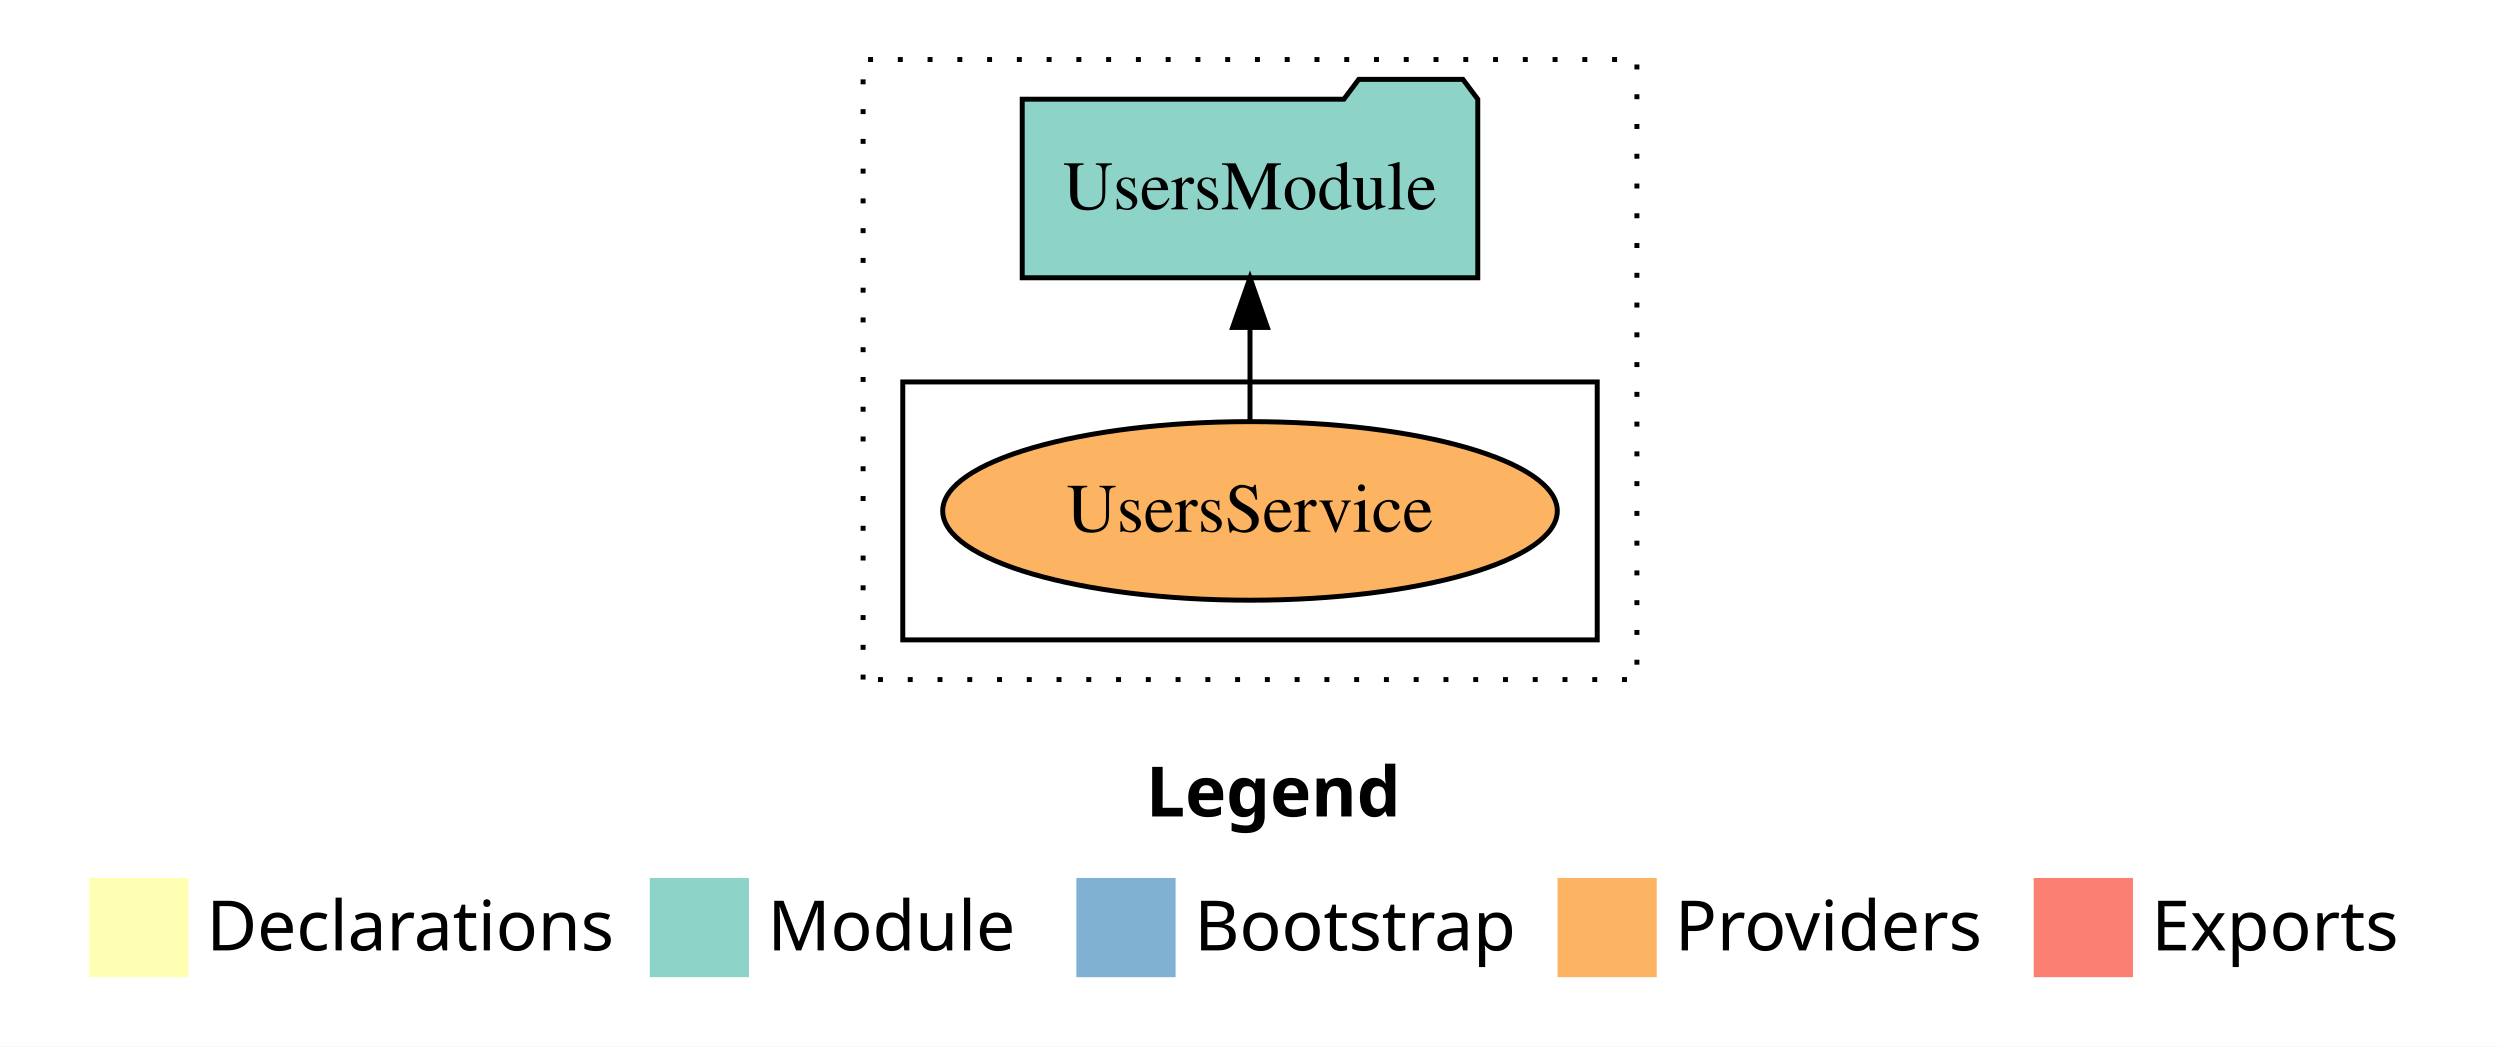
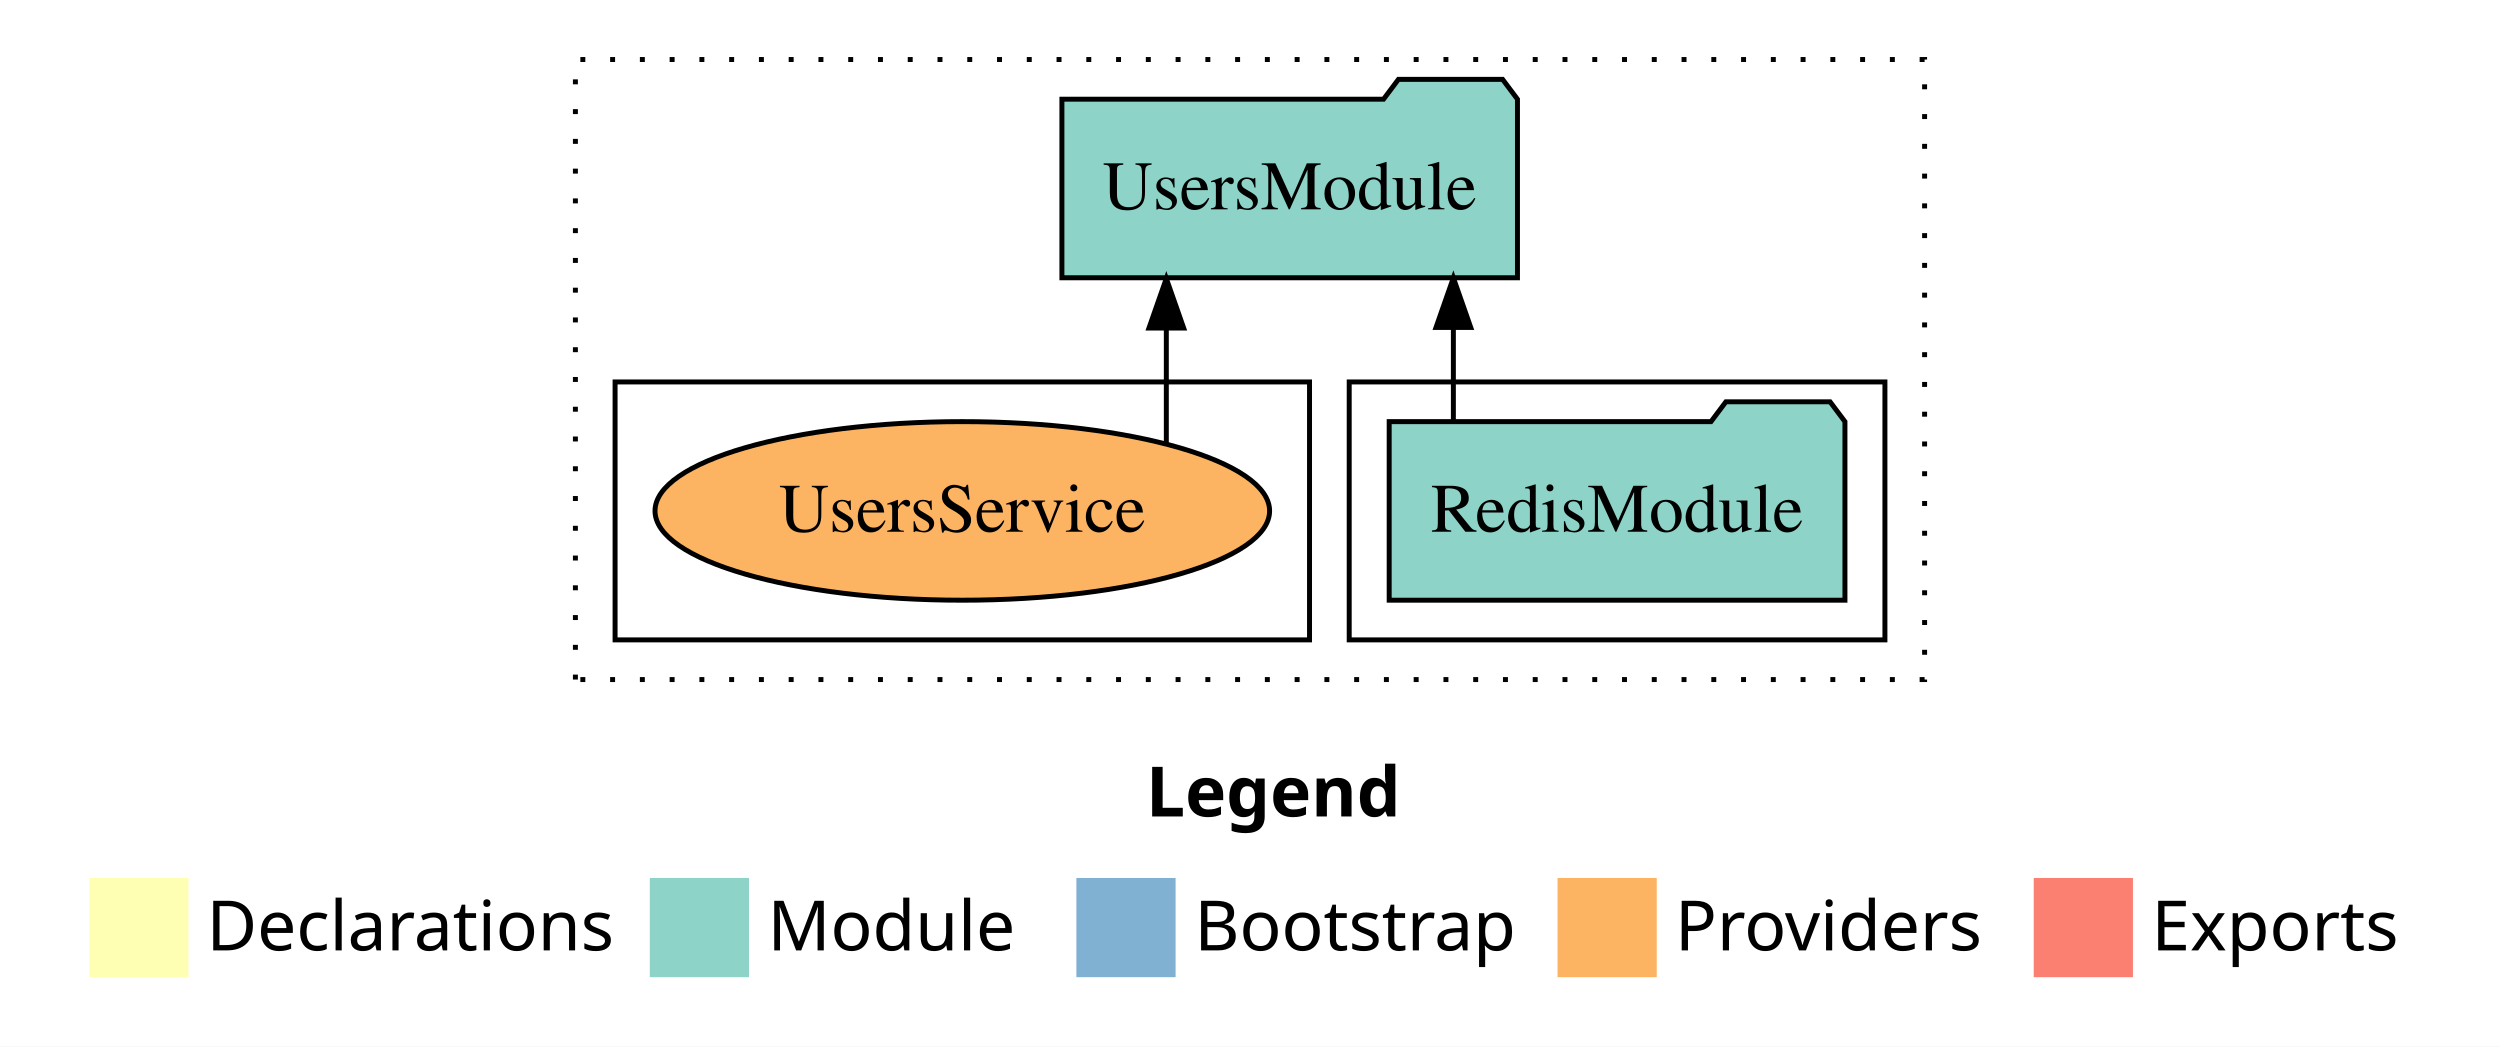
<svg xmlns="http://www.w3.org/2000/svg" width="504pt" height="211pt" viewBox="0.00 0.00 504.00 211.00">
  <g id="graph0" class="graph" transform="scale(1 1) rotate(0) translate(4 207)">
    <polygon fill="white" stroke="transparent" points="-4,4 -4,-207 500,-207 500,4 -4,4" />
    <text text-anchor="start" x="227.01" y="-42.4" font-family="Times-12" font-weight="bold" font-size="14.00">Legend</text>
    <polygon fill="#ffffb3" stroke="transparent" points="14,-10 14,-30 34,-30 34,-10 14,-10" />
    <text text-anchor="start" x="37.63" y="-15.4" font-family="Times-12" font-size="14.00">  Declarations</text>
    <polygon fill="#8dd3c7" stroke="transparent" points="127,-10 127,-30 147,-30 147,-10 127,-10" />
    <text text-anchor="start" x="150.73" y="-15.4" font-family="Times-12" font-size="14.00">  Module</text>
    <polygon fill="#80b1d3" stroke="transparent" points="213,-10 213,-30 233,-30 233,-10 213,-10" />
    <text text-anchor="start" x="236.78" y="-15.4" font-family="Times-12" font-size="14.00">  Bootstrap</text>
    <polygon fill="#fdb462" stroke="transparent" points="310,-10 310,-30 330,-30 330,-10 310,-10" />
    <text text-anchor="start" x="333.67" y="-15.4" font-family="Times-12" font-size="14.00">  Providers</text>
    <polygon fill="#fb8072" stroke="transparent" points="406,-10 406,-30 426,-30 426,-10 406,-10" />
    <text text-anchor="start" x="429.73" y="-15.4" font-family="Times-12" font-size="14.00">  Exports</text>
    <g id="clust1" class="cluster">
-       <polygon fill="none" stroke="black" stroke-dasharray="1,5" points="170,-70 170,-195 326,-195 326,-70 170,-70" />
+       <polygon fill="none" stroke="black" stroke-dasharray="1,5" points="112,-70 112,-195 384,-195 384,-70 112,-70" />
+     </g>
+     <g id="clust3" class="cluster">
+       <polygon fill="none" stroke="black" points="268,-78 268,-130 376,-130 376,-78 268,-78" />
    </g>
    <g id="clust6" class="cluster">
-       <polygon fill="none" stroke="black" points="178,-78 178,-130 318,-130 318,-78 178,-78" />
+       <polygon fill="none" stroke="black" points="120,-78 120,-130 260,-130 260,-78 120,-78" />
    </g>
    <g id="node1" class="node">
-       <ellipse fill="#fdb462" stroke="black" cx="248" cy="-104" rx="61.95" ry="18" />
-       <text text-anchor="middle" x="248" y="-99.8" font-family="Times,serif" font-size="14.00">UsersService</text>
+       <polygon fill="#8dd3c7" stroke="black" points="367.94,-122 364.94,-126 343.94,-126 340.94,-122 276.06,-122 276.06,-86 367.94,-86 367.94,-122" />
+       <text text-anchor="middle" x="322" y="-99.8" font-family="Times,serif" font-size="14.00">RedisModule</text>
    </g>
    <g id="node2" class="node">
-       <polygon fill="#8dd3c7" stroke="black" points="293.92,-187 290.92,-191 269.92,-191 266.92,-187 202.08,-187 202.08,-151 293.92,-151 293.92,-187" />
-       <text text-anchor="middle" x="248" y="-164.8" font-family="Times,serif" font-size="14.00">UsersModule</text>
+       <polygon fill="#8dd3c7" stroke="black" points="301.92,-187 298.92,-191 277.92,-191 274.92,-187 210.08,-187 210.08,-151 301.92,-151 301.92,-187" />
+       <text text-anchor="middle" x="256" y="-164.8" font-family="Times,serif" font-size="14.00">UsersModule</text>
    </g>
    <g id="edge1" class="edge">
-       <path fill="none" stroke="black" d="M248,-122.11C248,-122.11 248,-140.99 248,-140.99" />
-       <polygon fill="black" stroke="black" points="244.5,-140.99 248,-150.99 251.5,-140.99 244.5,-140.99" />
+       <path fill="none" stroke="black" d="M289,-122.11C289,-122.11 289,-140.99 289,-140.99" />
+       <polygon fill="black" stroke="black" points="285.5,-140.99 289,-150.99 292.5,-140.99 285.5,-140.99" />
+     </g>
+     <g id="node3" class="node">
+       <ellipse fill="#fdb462" stroke="black" cx="190" cy="-104" rx="61.95" ry="18" />
+       <text text-anchor="middle" x="190" y="-99.8" font-family="Times,serif" font-size="14.00">UsersService</text>
+     </g>
+     <g id="edge2" class="edge">
+       <path fill="none" stroke="black" d="M231.13,-117.47C231.13,-117.47 231.13,-140.86 231.13,-140.86" />
+       <polygon fill="black" stroke="black" points="227.63,-140.86 231.13,-150.86 234.63,-140.86 227.63,-140.86" />
    </g>
  </g>
</svg>
